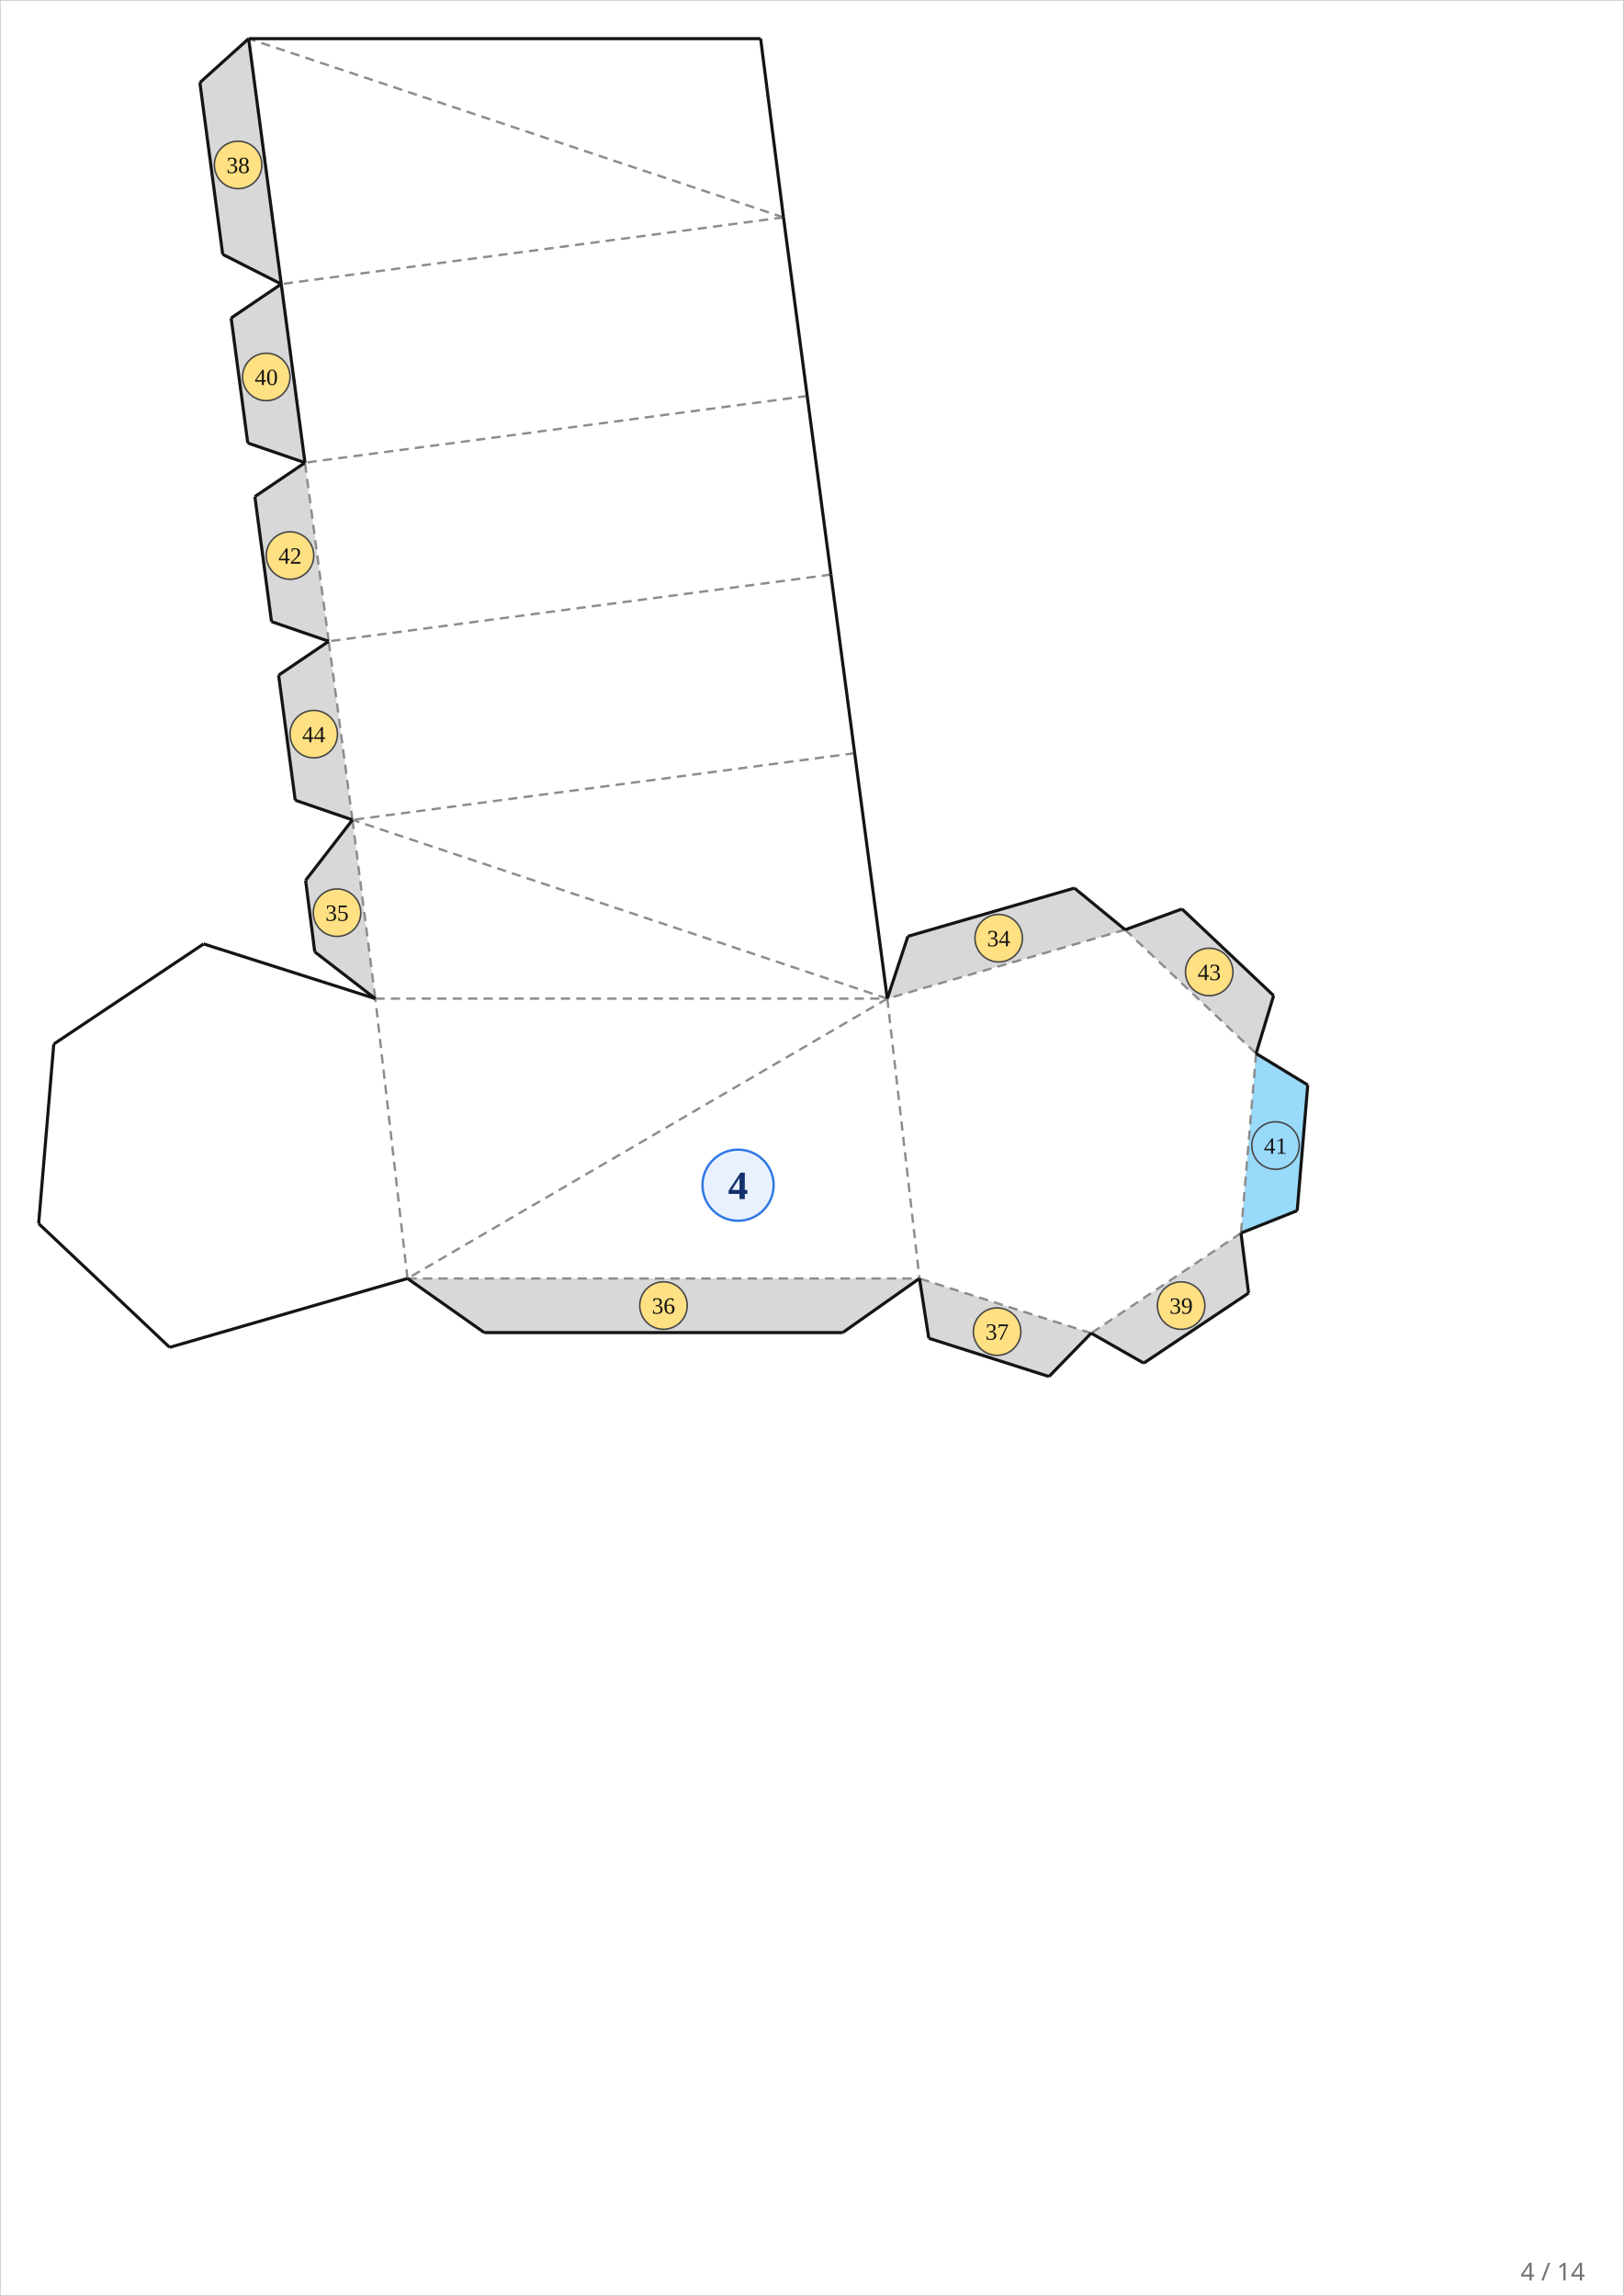
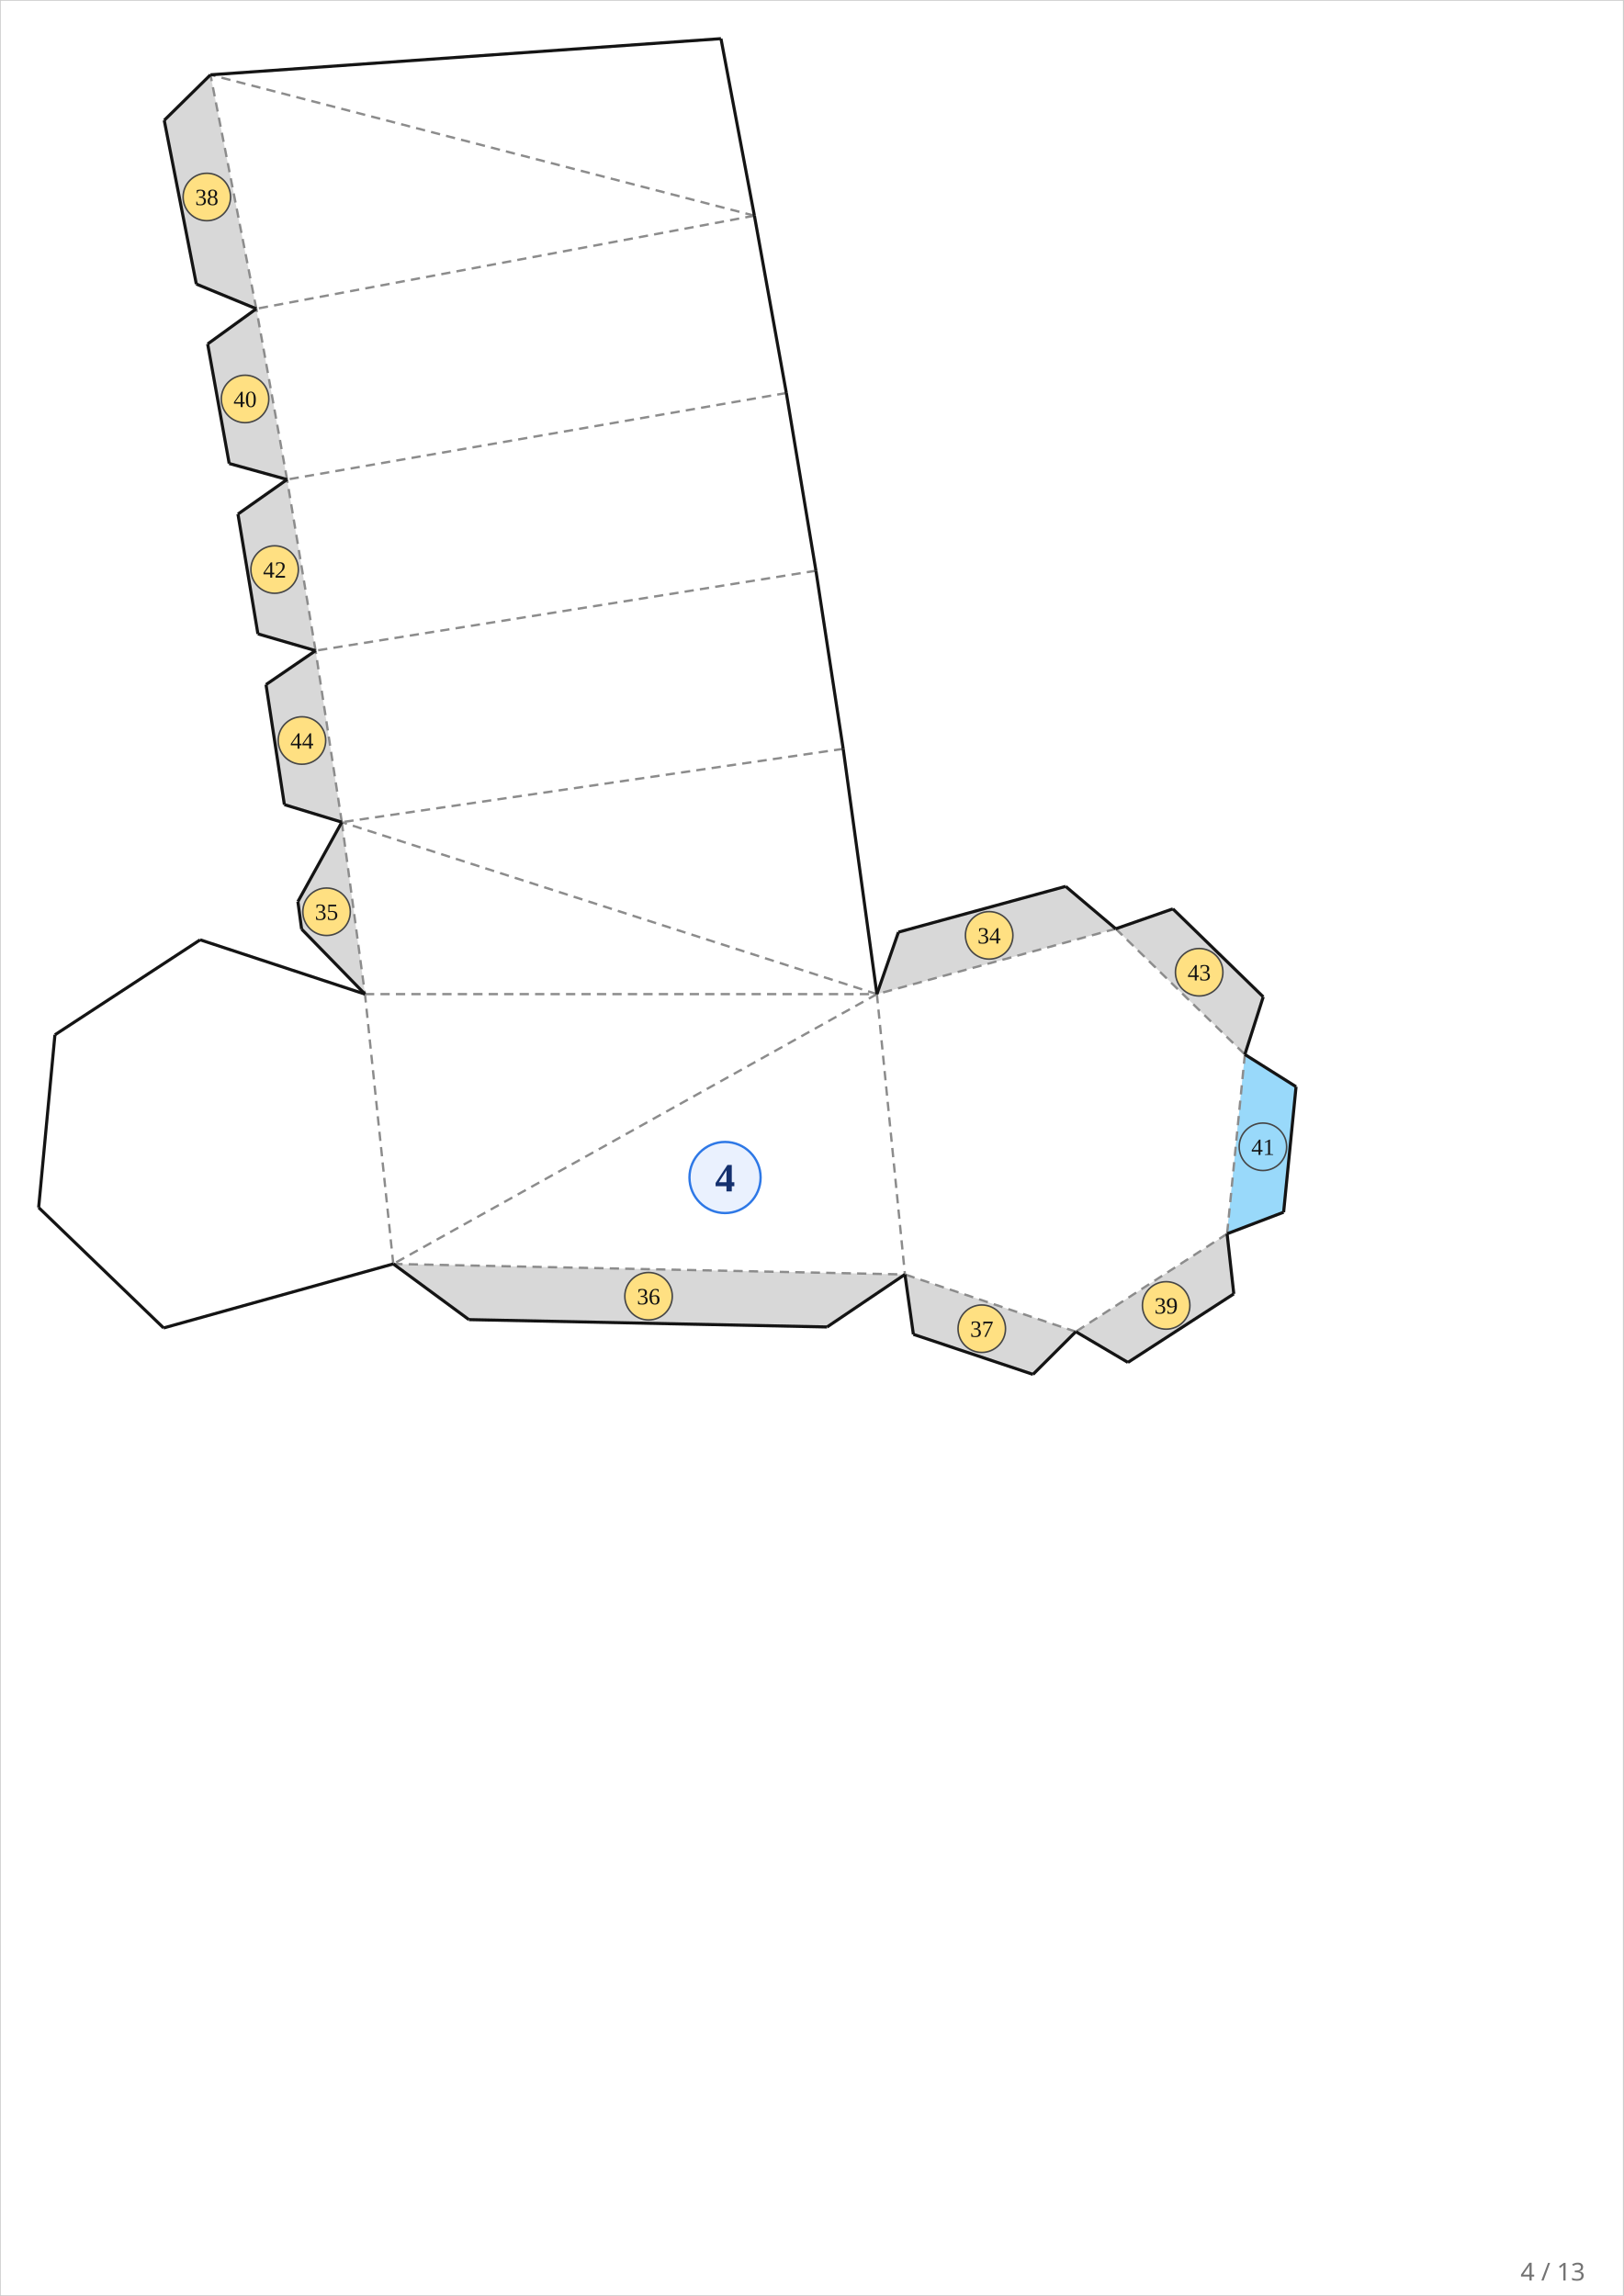
<svg xmlns="http://www.w3.org/2000/svg" width="210.00mm" height="297.00mm" viewBox="0 0 210.00 297.00">
  <rect x="0" y="0" width="210.00" height="297.00" fill="#ffffff" stroke="#cccccc" stroke-width="0.2" />
-   <polygon points="114.756,129.176 117.424,121.116 138.957,114.881 145.518,120.268" fill="rgb(216,216,216)" />
-   <polygon points="48.539,129.176 40.708,123.128 39.526,113.881 45.582,106.057" fill="rgb(216,216,216)" />
-   <polygon points="118.918,165.379 108.986,172.379 62.634,172.379 52.701,165.379" fill="rgb(216,216,216)" />
-   <polygon points="118.918,165.379 120.125,173.11 135.67,178.062 141.125,172.453" fill="rgb(216,216,216)" />
-   <polygon points="32.158,5.0 25.851,10.684 28.803,32.907 36.375,36.747" fill="rgb(216,216,216)" />
-   <polygon points="141.125,172.453 147.922,176.33 161.485,167.264 160.502,159.501" fill="rgb(216,216,216)" />
-   <polygon points="36.375,36.747 29.896,41.134 32.045,57.307 39.444,59.85" fill="rgb(216,216,216)" />
-   <polygon points="160.502,159.501 167.771,156.605 169.139,140.348 162.457,136.277" fill="rgb(216,216,216)" />
-   <polygon points="39.444,59.85 32.965,64.238 35.114,80.41 42.513,82.954" fill="rgb(216,216,216)" />
-   <polygon points="162.457,136.277 164.724,128.788 152.867,117.582 145.518,120.268" fill="rgb(216,216,216)" />
-   <polygon points="42.513,82.954 36.034,87.341 38.183,103.514 45.582,106.057" fill="rgb(216,216,216)" />
-   <polygon points="160.502,159.501 167.771,156.605 169.139,140.348 162.457,136.277" fill="#99d9fa" />
-   <line x1="48.539" y1="129.176" x2="114.756" y2="129.176" stroke="#8c8c8c" stroke-width="0.3" stroke-dasharray="1.2,0.8" />
-   <line x1="114.756" y1="129.176" x2="118.918" y2="165.379" stroke="#8c8c8c" stroke-width="0.3" stroke-dasharray="1.2,0.8" />
-   <line x1="114.756" y1="129.176" x2="52.701" y2="165.379" stroke="#8c8c8c" stroke-width="0.3" stroke-dasharray="1.2,0.8" />
-   <line x1="52.701" y1="165.379" x2="48.539" y2="129.176" stroke="#8c8c8c" stroke-width="0.3" stroke-dasharray="1.2,0.8" />
-   <line x1="101.332" y1="28.118" x2="36.375" y2="36.747" stroke="#8c8c8c" stroke-width="0.3" stroke-dasharray="1.2,0.8" />
-   <line x1="104.4" y1="51.222" x2="39.444" y2="59.85" stroke="#8c8c8c" stroke-width="0.3" stroke-dasharray="1.2,0.8" />
-   <line x1="107.469" y1="74.325" x2="42.513" y2="82.954" stroke="#8c8c8c" stroke-width="0.3" stroke-dasharray="1.2,0.8" />
-   <line x1="110.539" y1="97.429" x2="45.582" y2="106.057" stroke="#8c8c8c" stroke-width="0.3" stroke-dasharray="1.2,0.8" />
-   <line x1="114.756" y1="129.176" x2="45.582" y2="106.057" stroke="#8c8c8c" stroke-width="0.3" stroke-dasharray="1.2,0.8" />
-   <line x1="101.332" y1="28.118" x2="32.157" y2="5.0" stroke="#8c8c8c" stroke-width="0.3" stroke-dasharray="1.2,0.8" />
-   <line x1="145.518" y1="120.268" x2="114.756" y2="129.176" stroke="#8c8c8c" stroke-width="0.3" stroke-dasharray="1.2,0.8" />
-   <line x1="45.582" y1="106.057" x2="48.539" y2="129.176" stroke="#8c8c8c" stroke-width="0.3" stroke-dasharray="1.2,0.8" />
-   <line x1="52.701" y1="165.379" x2="118.918" y2="165.379" stroke="#8c8c8c" stroke-width="0.3" stroke-dasharray="1.2,0.8" />
-   <line x1="141.125" y1="172.453" x2="118.918" y2="165.379" stroke="#8c8c8c" stroke-width="0.3" stroke-dasharray="1.2,0.8" />
-   <line x1="36.375" y1="36.747" x2="32.158" y2="5.0" stroke="#8c8c8c" stroke-width="0.3" stroke-dasharray="1.2,0.8" />
-   <line x1="160.502" y1="159.501" x2="141.125" y2="172.453" stroke="#8c8c8c" stroke-width="0.3" stroke-dasharray="1.2,0.8" />
-   <line x1="39.444" y1="59.85" x2="36.375" y2="36.747" stroke="#8c8c8c" stroke-width="0.3" stroke-dasharray="1.2,0.8" />
-   <line x1="162.457" y1="136.277" x2="160.502" y2="159.501" stroke="#8c8c8c" stroke-width="0.3" stroke-dasharray="1.2,0.8" />
-   <line x1="42.513" y1="82.954" x2="39.444" y2="59.85" stroke="#8c8c8c" stroke-width="0.3" stroke-dasharray="1.2,0.8" />
-   <line x1="145.518" y1="120.268" x2="162.457" y2="136.277" stroke="#8c8c8c" stroke-width="0.3" stroke-dasharray="1.2,0.8" />
-   <line x1="45.582" y1="106.057" x2="42.513" y2="82.954" stroke="#8c8c8c" stroke-width="0.3" stroke-dasharray="1.2,0.8" />
-   <line x1="110.539" y1="97.429" x2="114.756" y2="129.176" stroke="#141414" stroke-width="0.4" />
-   <line x1="26.331" y1="122.102" x2="48.539" y2="129.176" stroke="#141414" stroke-width="0.4" />
-   <line x1="32.157" y1="5.0" x2="98.375" y2="5.0" stroke="#141414" stroke-width="0.4" />
-   <line x1="98.375" y1="5.0" x2="101.332" y2="28.118" stroke="#141414" stroke-width="0.4" />
-   <line x1="36.375" y1="36.747" x2="32.157" y2="5.0" stroke="#141414" stroke-width="0.4" />
-   <line x1="52.701" y1="165.379" x2="21.939" y2="174.286" stroke="#141414" stroke-width="0.4" />
-   <line x1="101.332" y1="28.118" x2="104.4" y2="51.222" stroke="#141414" stroke-width="0.4" />
-   <line x1="39.444" y1="59.85" x2="36.375" y2="36.747" stroke="#141414" stroke-width="0.4" />
-   <line x1="21.939" y1="174.286" x2="5.0" y2="158.278" stroke="#141414" stroke-width="0.4" />
-   <line x1="104.4" y1="51.222" x2="107.469" y2="74.325" stroke="#141414" stroke-width="0.4" />
-   <line x1="5.0" y1="158.278" x2="6.955" y2="135.054" stroke="#141414" stroke-width="0.4" />
-   <line x1="107.469" y1="74.325" x2="110.539" y2="97.429" stroke="#141414" stroke-width="0.4" />
-   <line x1="6.955" y1="135.054" x2="26.331" y2="122.102" stroke="#141414" stroke-width="0.4" />
-   <line x1="114.756" y1="129.176" x2="117.424" y2="121.116" stroke="#141414" stroke-width="0.4" />
-   <line x1="117.424" y1="121.116" x2="138.957" y2="114.881" stroke="#141414" stroke-width="0.4" />
-   <line x1="138.957" y1="114.881" x2="145.518" y2="120.268" stroke="#141414" stroke-width="0.4" />
-   <line x1="48.539" y1="129.176" x2="40.708" y2="123.128" stroke="#141414" stroke-width="0.4" />
-   <line x1="40.708" y1="123.128" x2="39.526" y2="113.881" stroke="#141414" stroke-width="0.4" />
-   <line x1="39.526" y1="113.881" x2="45.582" y2="106.057" stroke="#141414" stroke-width="0.4" />
-   <line x1="118.918" y1="165.379" x2="108.986" y2="172.379" stroke="#141414" stroke-width="0.4" />
-   <line x1="108.986" y1="172.379" x2="62.634" y2="172.379" stroke="#141414" stroke-width="0.4" />
-   <line x1="62.634" y1="172.379" x2="52.701" y2="165.379" stroke="#141414" stroke-width="0.4" />
-   <line x1="118.918" y1="165.379" x2="120.125" y2="173.11" stroke="#141414" stroke-width="0.4" />
-   <line x1="120.125" y1="173.11" x2="135.67" y2="178.062" stroke="#141414" stroke-width="0.4" />
-   <line x1="135.67" y1="178.062" x2="141.125" y2="172.453" stroke="#141414" stroke-width="0.4" />
-   <line x1="32.158" y1="5.0" x2="25.851" y2="10.684" stroke="#141414" stroke-width="0.4" />
-   <line x1="25.851" y1="10.684" x2="28.803" y2="32.907" stroke="#141414" stroke-width="0.4" />
-   <line x1="28.803" y1="32.907" x2="36.375" y2="36.747" stroke="#141414" stroke-width="0.4" />
-   <line x1="141.125" y1="172.453" x2="147.922" y2="176.33" stroke="#141414" stroke-width="0.4" />
-   <line x1="147.922" y1="176.33" x2="161.485" y2="167.264" stroke="#141414" stroke-width="0.4" />
-   <line x1="161.485" y1="167.264" x2="160.502" y2="159.501" stroke="#141414" stroke-width="0.4" />
-   <line x1="36.375" y1="36.747" x2="29.896" y2="41.134" stroke="#141414" stroke-width="0.4" />
-   <line x1="29.896" y1="41.134" x2="32.045" y2="57.307" stroke="#141414" stroke-width="0.4" />
-   <line x1="32.045" y1="57.307" x2="39.444" y2="59.85" stroke="#141414" stroke-width="0.4" />
-   <line x1="160.502" y1="159.501" x2="167.771" y2="156.605" stroke="#141414" stroke-width="0.4" />
-   <line x1="167.771" y1="156.605" x2="169.139" y2="140.348" stroke="#141414" stroke-width="0.4" />
-   <line x1="169.139" y1="140.348" x2="162.457" y2="136.277" stroke="#141414" stroke-width="0.4" />
-   <line x1="39.444" y1="59.85" x2="32.965" y2="64.238" stroke="#141414" stroke-width="0.4" />
-   <line x1="32.965" y1="64.238" x2="35.114" y2="80.41" stroke="#141414" stroke-width="0.4" />
-   <line x1="35.114" y1="80.41" x2="42.513" y2="82.954" stroke="#141414" stroke-width="0.4" />
-   <line x1="162.457" y1="136.277" x2="164.724" y2="128.788" stroke="#141414" stroke-width="0.4" />
-   <line x1="164.724" y1="128.788" x2="152.867" y2="117.582" stroke="#141414" stroke-width="0.4" />
-   <line x1="152.867" y1="117.582" x2="145.518" y2="120.268" stroke="#141414" stroke-width="0.4" />
-   <line x1="42.513" y1="82.954" x2="36.034" y2="87.341" stroke="#141414" stroke-width="0.4" />
-   <line x1="36.034" y1="87.341" x2="38.183" y2="103.514" stroke="#141414" stroke-width="0.4" />
-   <line x1="38.183" y1="103.514" x2="45.582" y2="106.057" stroke="#141414" stroke-width="0.4" />
-   <circle cx="129.164" cy="121.36" r="3.07" fill="#ffe082" stroke="#464646" stroke-width="0.2" />
-   <text x="129.164" y="122.41" font-size="3.01" text-anchor="middle" fill="#141414">34</text>
-   <circle cx="43.589" cy="118.06" r="3.07" fill="#ffe082" stroke="#464646" stroke-width="0.2" />
-   <text x="43.589" y="119.11" font-size="3.01" text-anchor="middle" fill="#141414">35</text>
-   <circle cx="85.81" cy="168.879" r="3.07" fill="#ffe082" stroke="#464646" stroke-width="0.2" />
-   <text x="85.81" y="169.93" font-size="3.01" text-anchor="middle" fill="#141414">36</text>
-   <circle cx="128.96" cy="172.251" r="3.07" fill="#ffe082" stroke="#464646" stroke-width="0.2" />
-   <text x="128.96" y="173.30" font-size="3.01" text-anchor="middle" fill="#141414">37</text>
-   <circle cx="30.797" cy="21.334" r="3.07" fill="#ffe082" stroke="#464646" stroke-width="0.2" />
-   <text x="30.797" y="22.39" font-size="3.01" text-anchor="middle" fill="#141414">38</text>
-   <circle cx="152.759" cy="168.887" r="3.07" fill="#ffe082" stroke="#464646" stroke-width="0.2" />
-   <text x="152.759" y="169.94" font-size="3.01" text-anchor="middle" fill="#141414">39</text>
-   <circle cx="34.44" cy="48.76" r="3.07" fill="#ffe082" stroke="#464646" stroke-width="0.2" />
-   <text x="34.44" y="49.81" font-size="3.01" text-anchor="middle" fill="#141414">40</text>
-   <circle cx="164.967" cy="148.183" r="3.07" fill="#99d9fa" stroke="#464646" stroke-width="0.2" />
-   <text x="164.967" y="149.24" font-size="3.01" text-anchor="middle" fill="#141414">41</text>
-   <circle cx="37.509" cy="71.863" r="3.07" fill="#ffe082" stroke="#464646" stroke-width="0.2" />
-   <text x="37.509" y="72.92" font-size="3.01" text-anchor="middle" fill="#141414">42</text>
-   <circle cx="156.392" cy="125.729" r="3.07" fill="#ffe082" stroke="#464646" stroke-width="0.2" />
-   <text x="156.392" y="126.78" font-size="3.01" text-anchor="middle" fill="#141414">43</text>
-   <circle cx="40.578" cy="94.966" r="3.07" fill="#ffe082" stroke="#464646" stroke-width="0.2" />
-   <text x="40.578" y="96.02" font-size="3.01" text-anchor="middle" fill="#141414">44</text>
-   <circle cx="95.458" cy="153.311" r="4.60" fill="#eaf1fe" stroke="#2e78e6" stroke-width="0.3" />
-   <text x="95.458" y="155.11" font-size="5.20" text-anchor="middle" fill="#14306e" font-weight="bold">4</text>
-   <text x="205.0" y="295.0" font-size="3.2" text-anchor="end" fill="#737373" font-family="sans-serif">4 / 14</text>
+   <polygon points="113.413,128.595 116.199,120.576 137.822,114.66 144.303,120.144" fill="rgb(216,216,216)" />
+   <polygon points="47.202,128.595 39.008,120.187 38.529,116.628 44.209,106.352" fill="rgb(216,216,216)" />
+   <polygon points="117.039,164.856 106.969,171.651 60.646,170.699 50.864,163.496" fill="rgb(216,216,216)" />
+   <polygon points="117.039,164.856 118.131,172.604 133.601,177.785 139.139,172.258" fill="rgb(216,216,216)" />
+   <polygon points="27.221,9.677 21.241,15.562 25.392,36.747 33.15,39.941" fill="rgb(216,216,216)" />
+   <polygon points="139.139,172.258 145.877,176.235 159.573,167.37 158.705,159.594" fill="rgb(216,216,216)" />
+   <polygon points="33.15,39.941 26.858,44.495 29.642,59.957 37.128,62.029" fill="rgb(216,216,216)" />
+   <polygon points="158.705,159.594 166.015,156.806 167.624,140.571 161.003,136.401" fill="rgb(216,216,216)" />
+   <polygon points="37.128,62.029 30.776,66.499 33.356,81.997 40.814,84.168" fill="rgb(216,216,216)" />
+   <polygon points="161.003,136.401 163.381,128.947 151.691,117.567 144.303,120.144" fill="rgb(216,216,216)" />
+   <polygon points="40.814,84.168 34.404,88.554 36.78,104.084 44.209,106.352" fill="rgb(216,216,216)" />
+   <polygon points="158.705,159.594 166.015,156.806 167.624,140.571 161.003,136.401" fill="#99d9fa" />
+   <line x1="47.202" y1="128.595" x2="113.413" y2="128.595" stroke="#8c8c8c" stroke-width="0.3" stroke-dasharray="1.2,0.8" />
+   <line x1="113.413" y1="128.595" x2="117.039" y2="164.856" stroke="#8c8c8c" stroke-width="0.3" stroke-dasharray="1.2,0.8" />
+   <line x1="113.413" y1="128.595" x2="50.864" y2="163.496" stroke="#8c8c8c" stroke-width="0.3" stroke-dasharray="1.2,0.8" />
+   <line x1="50.864" y1="163.496" x2="47.202" y2="128.595" stroke="#8c8c8c" stroke-width="0.3" stroke-dasharray="1.2,0.8" />
+   <line x1="97.57" y1="27.902" x2="33.15" y2="39.941" stroke="#8c8c8c" stroke-width="0.3" stroke-dasharray="1.2,0.8" />
+   <line x1="101.701" y1="50.839" x2="37.128" y2="62.029" stroke="#8c8c8c" stroke-width="0.3" stroke-dasharray="1.2,0.8" />
+   <line x1="105.528" y1="73.829" x2="40.814" y2="84.167" stroke="#8c8c8c" stroke-width="0.3" stroke-dasharray="1.2,0.8" />
+   <line x1="109.054" y1="96.867" x2="44.209" y2="106.353" stroke="#8c8c8c" stroke-width="0.3" stroke-dasharray="1.2,0.8" />
+   <line x1="113.413" y1="128.595" x2="44.209" y2="106.353" stroke="#8c8c8c" stroke-width="0.3" stroke-dasharray="1.2,0.8" />
+   <line x1="97.57" y1="27.902" x2="27.221" y2="9.677" stroke="#8c8c8c" stroke-width="0.3" stroke-dasharray="1.2,0.8" />
+   <line x1="144.303" y1="120.144" x2="113.413" y2="128.595" stroke="#8c8c8c" stroke-width="0.3" stroke-dasharray="1.2,0.8" />
+   <line x1="44.209" y1="106.352" x2="47.202" y2="128.595" stroke="#8c8c8c" stroke-width="0.3" stroke-dasharray="1.2,0.8" />
+   <line x1="50.864" y1="163.496" x2="117.039" y2="164.856" stroke="#8c8c8c" stroke-width="0.3" stroke-dasharray="1.2,0.8" />
+   <line x1="139.139" y1="172.258" x2="117.039" y2="164.856" stroke="#8c8c8c" stroke-width="0.3" stroke-dasharray="1.2,0.8" />
+   <line x1="33.15" y1="39.941" x2="27.221" y2="9.677" stroke="#8c8c8c" stroke-width="0.3" stroke-dasharray="1.2,0.8" />
+   <line x1="158.705" y1="159.594" x2="139.139" y2="172.258" stroke="#8c8c8c" stroke-width="0.3" stroke-dasharray="1.2,0.8" />
+   <line x1="37.128" y1="62.029" x2="33.15" y2="39.941" stroke="#8c8c8c" stroke-width="0.3" stroke-dasharray="1.2,0.8" />
+   <line x1="161.003" y1="136.401" x2="158.705" y2="159.594" stroke="#8c8c8c" stroke-width="0.3" stroke-dasharray="1.2,0.8" />
+   <line x1="40.814" y1="84.168" x2="37.128" y2="62.029" stroke="#8c8c8c" stroke-width="0.3" stroke-dasharray="1.2,0.8" />
+   <line x1="144.303" y1="120.144" x2="161.003" y2="136.401" stroke="#8c8c8c" stroke-width="0.3" stroke-dasharray="1.2,0.8" />
+   <line x1="44.209" y1="106.352" x2="40.814" y2="84.168" stroke="#8c8c8c" stroke-width="0.3" stroke-dasharray="1.2,0.8" />
+   <line x1="109.054" y1="96.867" x2="113.413" y2="128.595" stroke="#141414" stroke-width="0.4" />
+   <line x1="25.887" y1="121.571" x2="47.202" y2="128.595" stroke="#141414" stroke-width="0.4" />
+   <line x1="27.221" y1="9.677" x2="93.245" y2="5.0" stroke="#141414" stroke-width="0.4" />
+   <line x1="93.245" y1="5.0" x2="97.57" y2="27.902" stroke="#141414" stroke-width="0.4" />
+   <line x1="50.864" y1="163.496" x2="21.157" y2="171.778" stroke="#141414" stroke-width="0.4" />
+   <line x1="97.57" y1="27.902" x2="101.701" y2="50.839" stroke="#141414" stroke-width="0.4" />
+   <line x1="21.157" y1="171.778" x2="5.0" y2="156.201" stroke="#141414" stroke-width="0.4" />
+   <line x1="101.701" y1="50.839" x2="105.528" y2="73.829" stroke="#141414" stroke-width="0.4" />
+   <line x1="5.0" y1="156.201" x2="7.105" y2="133.857" stroke="#141414" stroke-width="0.4" />
+   <line x1="105.528" y1="73.829" x2="109.054" y2="96.867" stroke="#141414" stroke-width="0.4" />
+   <line x1="7.105" y1="133.857" x2="25.887" y2="121.571" stroke="#141414" stroke-width="0.4" />
+   <line x1="113.413" y1="128.595" x2="116.199" y2="120.576" stroke="#141414" stroke-width="0.4" />
+   <line x1="116.199" y1="120.576" x2="137.822" y2="114.66" stroke="#141414" stroke-width="0.4" />
+   <line x1="137.822" y1="114.66" x2="144.303" y2="120.144" stroke="#141414" stroke-width="0.4" />
+   <line x1="47.202" y1="128.595" x2="39.008" y2="120.187" stroke="#141414" stroke-width="0.4" />
+   <line x1="39.008" y1="120.187" x2="38.529" y2="116.628" stroke="#141414" stroke-width="0.4" />
+   <line x1="38.529" y1="116.628" x2="44.209" y2="106.352" stroke="#141414" stroke-width="0.4" />
+   <line x1="117.039" y1="164.856" x2="106.969" y2="171.651" stroke="#141414" stroke-width="0.4" />
+   <line x1="106.969" y1="171.651" x2="60.646" y2="170.699" stroke="#141414" stroke-width="0.4" />
+   <line x1="60.646" y1="170.699" x2="50.864" y2="163.496" stroke="#141414" stroke-width="0.4" />
+   <line x1="117.039" y1="164.856" x2="118.131" y2="172.604" stroke="#141414" stroke-width="0.4" />
+   <line x1="118.131" y1="172.604" x2="133.601" y2="177.785" stroke="#141414" stroke-width="0.4" />
+   <line x1="133.601" y1="177.785" x2="139.139" y2="172.258" stroke="#141414" stroke-width="0.4" />
+   <line x1="27.221" y1="9.677" x2="21.241" y2="15.562" stroke="#141414" stroke-width="0.4" />
+   <line x1="21.241" y1="15.562" x2="25.392" y2="36.747" stroke="#141414" stroke-width="0.4" />
+   <line x1="25.392" y1="36.747" x2="33.15" y2="39.941" stroke="#141414" stroke-width="0.4" />
+   <line x1="139.139" y1="172.258" x2="145.877" y2="176.235" stroke="#141414" stroke-width="0.4" />
+   <line x1="145.877" y1="176.235" x2="159.573" y2="167.37" stroke="#141414" stroke-width="0.4" />
+   <line x1="159.573" y1="167.37" x2="158.705" y2="159.594" stroke="#141414" stroke-width="0.4" />
+   <line x1="33.15" y1="39.941" x2="26.858" y2="44.495" stroke="#141414" stroke-width="0.4" />
+   <line x1="26.858" y1="44.495" x2="29.642" y2="59.957" stroke="#141414" stroke-width="0.4" />
+   <line x1="29.642" y1="59.957" x2="37.128" y2="62.029" stroke="#141414" stroke-width="0.4" />
+   <line x1="158.705" y1="159.594" x2="166.015" y2="156.806" stroke="#141414" stroke-width="0.4" />
+   <line x1="166.015" y1="156.806" x2="167.624" y2="140.571" stroke="#141414" stroke-width="0.4" />
+   <line x1="167.624" y1="140.571" x2="161.003" y2="136.401" stroke="#141414" stroke-width="0.4" />
+   <line x1="37.128" y1="62.029" x2="30.776" y2="66.499" stroke="#141414" stroke-width="0.4" />
+   <line x1="30.776" y1="66.499" x2="33.356" y2="81.997" stroke="#141414" stroke-width="0.4" />
+   <line x1="33.356" y1="81.997" x2="40.814" y2="84.168" stroke="#141414" stroke-width="0.4" />
+   <line x1="161.003" y1="136.401" x2="163.381" y2="128.947" stroke="#141414" stroke-width="0.4" />
+   <line x1="163.381" y1="128.947" x2="151.691" y2="117.567" stroke="#141414" stroke-width="0.4" />
+   <line x1="151.691" y1="117.567" x2="144.303" y2="120.144" stroke="#141414" stroke-width="0.4" />
+   <line x1="40.814" y1="84.168" x2="34.404" y2="88.554" stroke="#141414" stroke-width="0.4" />
+   <line x1="34.404" y1="88.554" x2="36.78" y2="104.084" stroke="#141414" stroke-width="0.4" />
+   <line x1="36.78" y1="104.084" x2="44.209" y2="106.352" stroke="#141414" stroke-width="0.4" />
+   <circle cx="127.934" cy="120.994" r="3.07" fill="#ffe082" stroke="#464646" stroke-width="0.2" />
+   <text x="127.934" y="122.05" font-size="3.01" text-anchor="middle" fill="#141414">34</text>
+   <circle cx="42.237" cy="117.941" r="3.07" fill="#ffe082" stroke="#464646" stroke-width="0.2" />
+   <text x="42.237" y="118.99" font-size="3.01" text-anchor="middle" fill="#141414">35</text>
+   <circle cx="83.88" cy="167.675" r="3.07" fill="#ffe082" stroke="#464646" stroke-width="0.2" />
+   <text x="83.88" y="168.73" font-size="3.01" text-anchor="middle" fill="#141414">36</text>
+   <circle cx="126.977" cy="171.876" r="3.07" fill="#ffe082" stroke="#464646" stroke-width="0.2" />
+   <text x="126.977" y="172.93" font-size="3.01" text-anchor="middle" fill="#141414">37</text>
+   <circle cx="26.751" cy="25.482" r="3.07" fill="#ffe082" stroke="#464646" stroke-width="0.2" />
+   <text x="26.751" y="26.53" font-size="3.01" text-anchor="middle" fill="#141414">38</text>
+   <circle cx="150.824" cy="168.864" r="3.07" fill="#ffe082" stroke="#464646" stroke-width="0.2" />
+   <text x="150.824" y="169.92" font-size="3.01" text-anchor="middle" fill="#141414">39</text>
+   <circle cx="31.695" cy="51.606" r="3.07" fill="#ffe082" stroke="#464646" stroke-width="0.2" />
+   <text x="31.695" y="52.66" font-size="3.01" text-anchor="middle" fill="#141414">40</text>
+   <circle cx="163.337" cy="148.343" r="3.07" fill="#99d9fa" stroke="#464646" stroke-width="0.2" />
+   <text x="163.337" y="149.40" font-size="3.01" text-anchor="middle" fill="#141414">41</text>
+   <circle cx="35.519" cy="73.673" r="3.07" fill="#ffe082" stroke="#464646" stroke-width="0.2" />
+   <text x="35.519" y="74.73" font-size="3.01" text-anchor="middle" fill="#141414">42</text>
+   <circle cx="155.094" cy="125.765" r="3.07" fill="#ffe082" stroke="#464646" stroke-width="0.2" />
+   <text x="155.094" y="126.82" font-size="3.01" text-anchor="middle" fill="#141414">43</text>
+   <circle cx="39.052" cy="95.789" r="3.07" fill="#ffe082" stroke="#464646" stroke-width="0.2" />
+   <text x="39.052" y="96.84" font-size="3.01" text-anchor="middle" fill="#141414">44</text>
+   <circle cx="93.772" cy="152.316" r="4.60" fill="#eaf1fe" stroke="#2e78e6" stroke-width="0.3" />
+   <text x="93.772" y="154.12" font-size="5.20" text-anchor="middle" fill="#14306e" font-weight="bold">4</text>
+   <text x="205.0" y="295.0" font-size="3.2" text-anchor="end" fill="#737373" font-family="sans-serif">4 / 13</text>
</svg>
